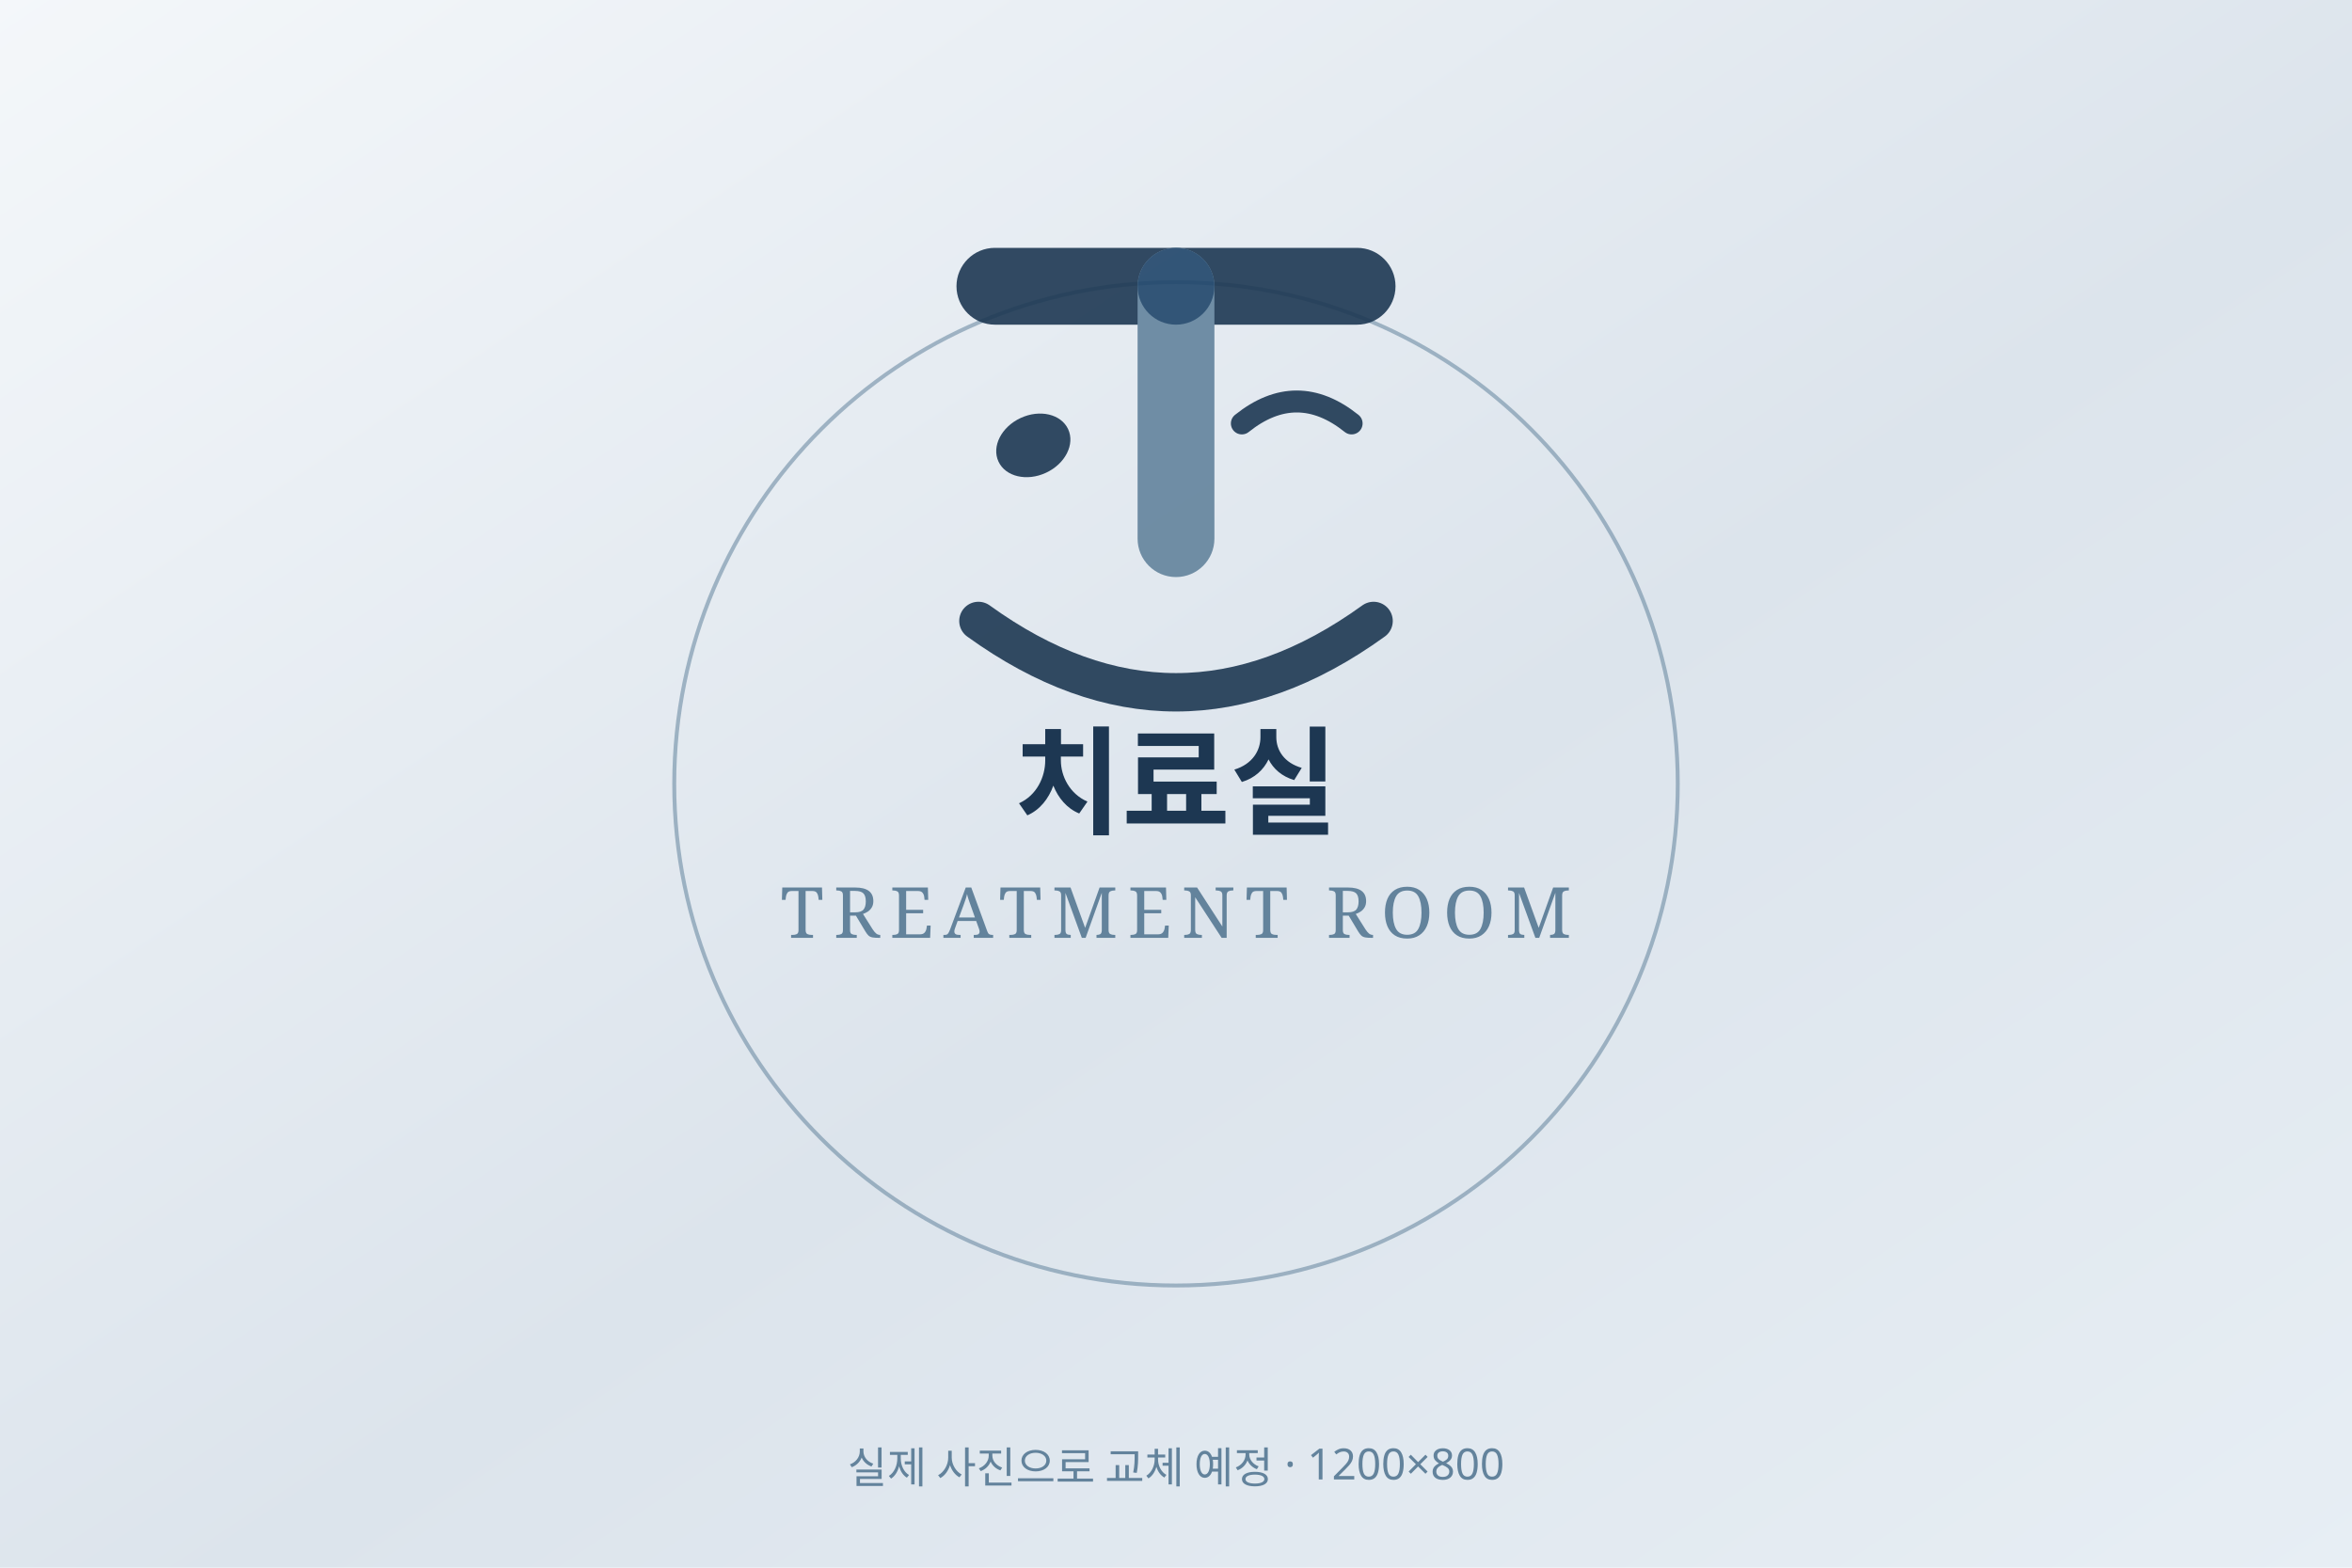
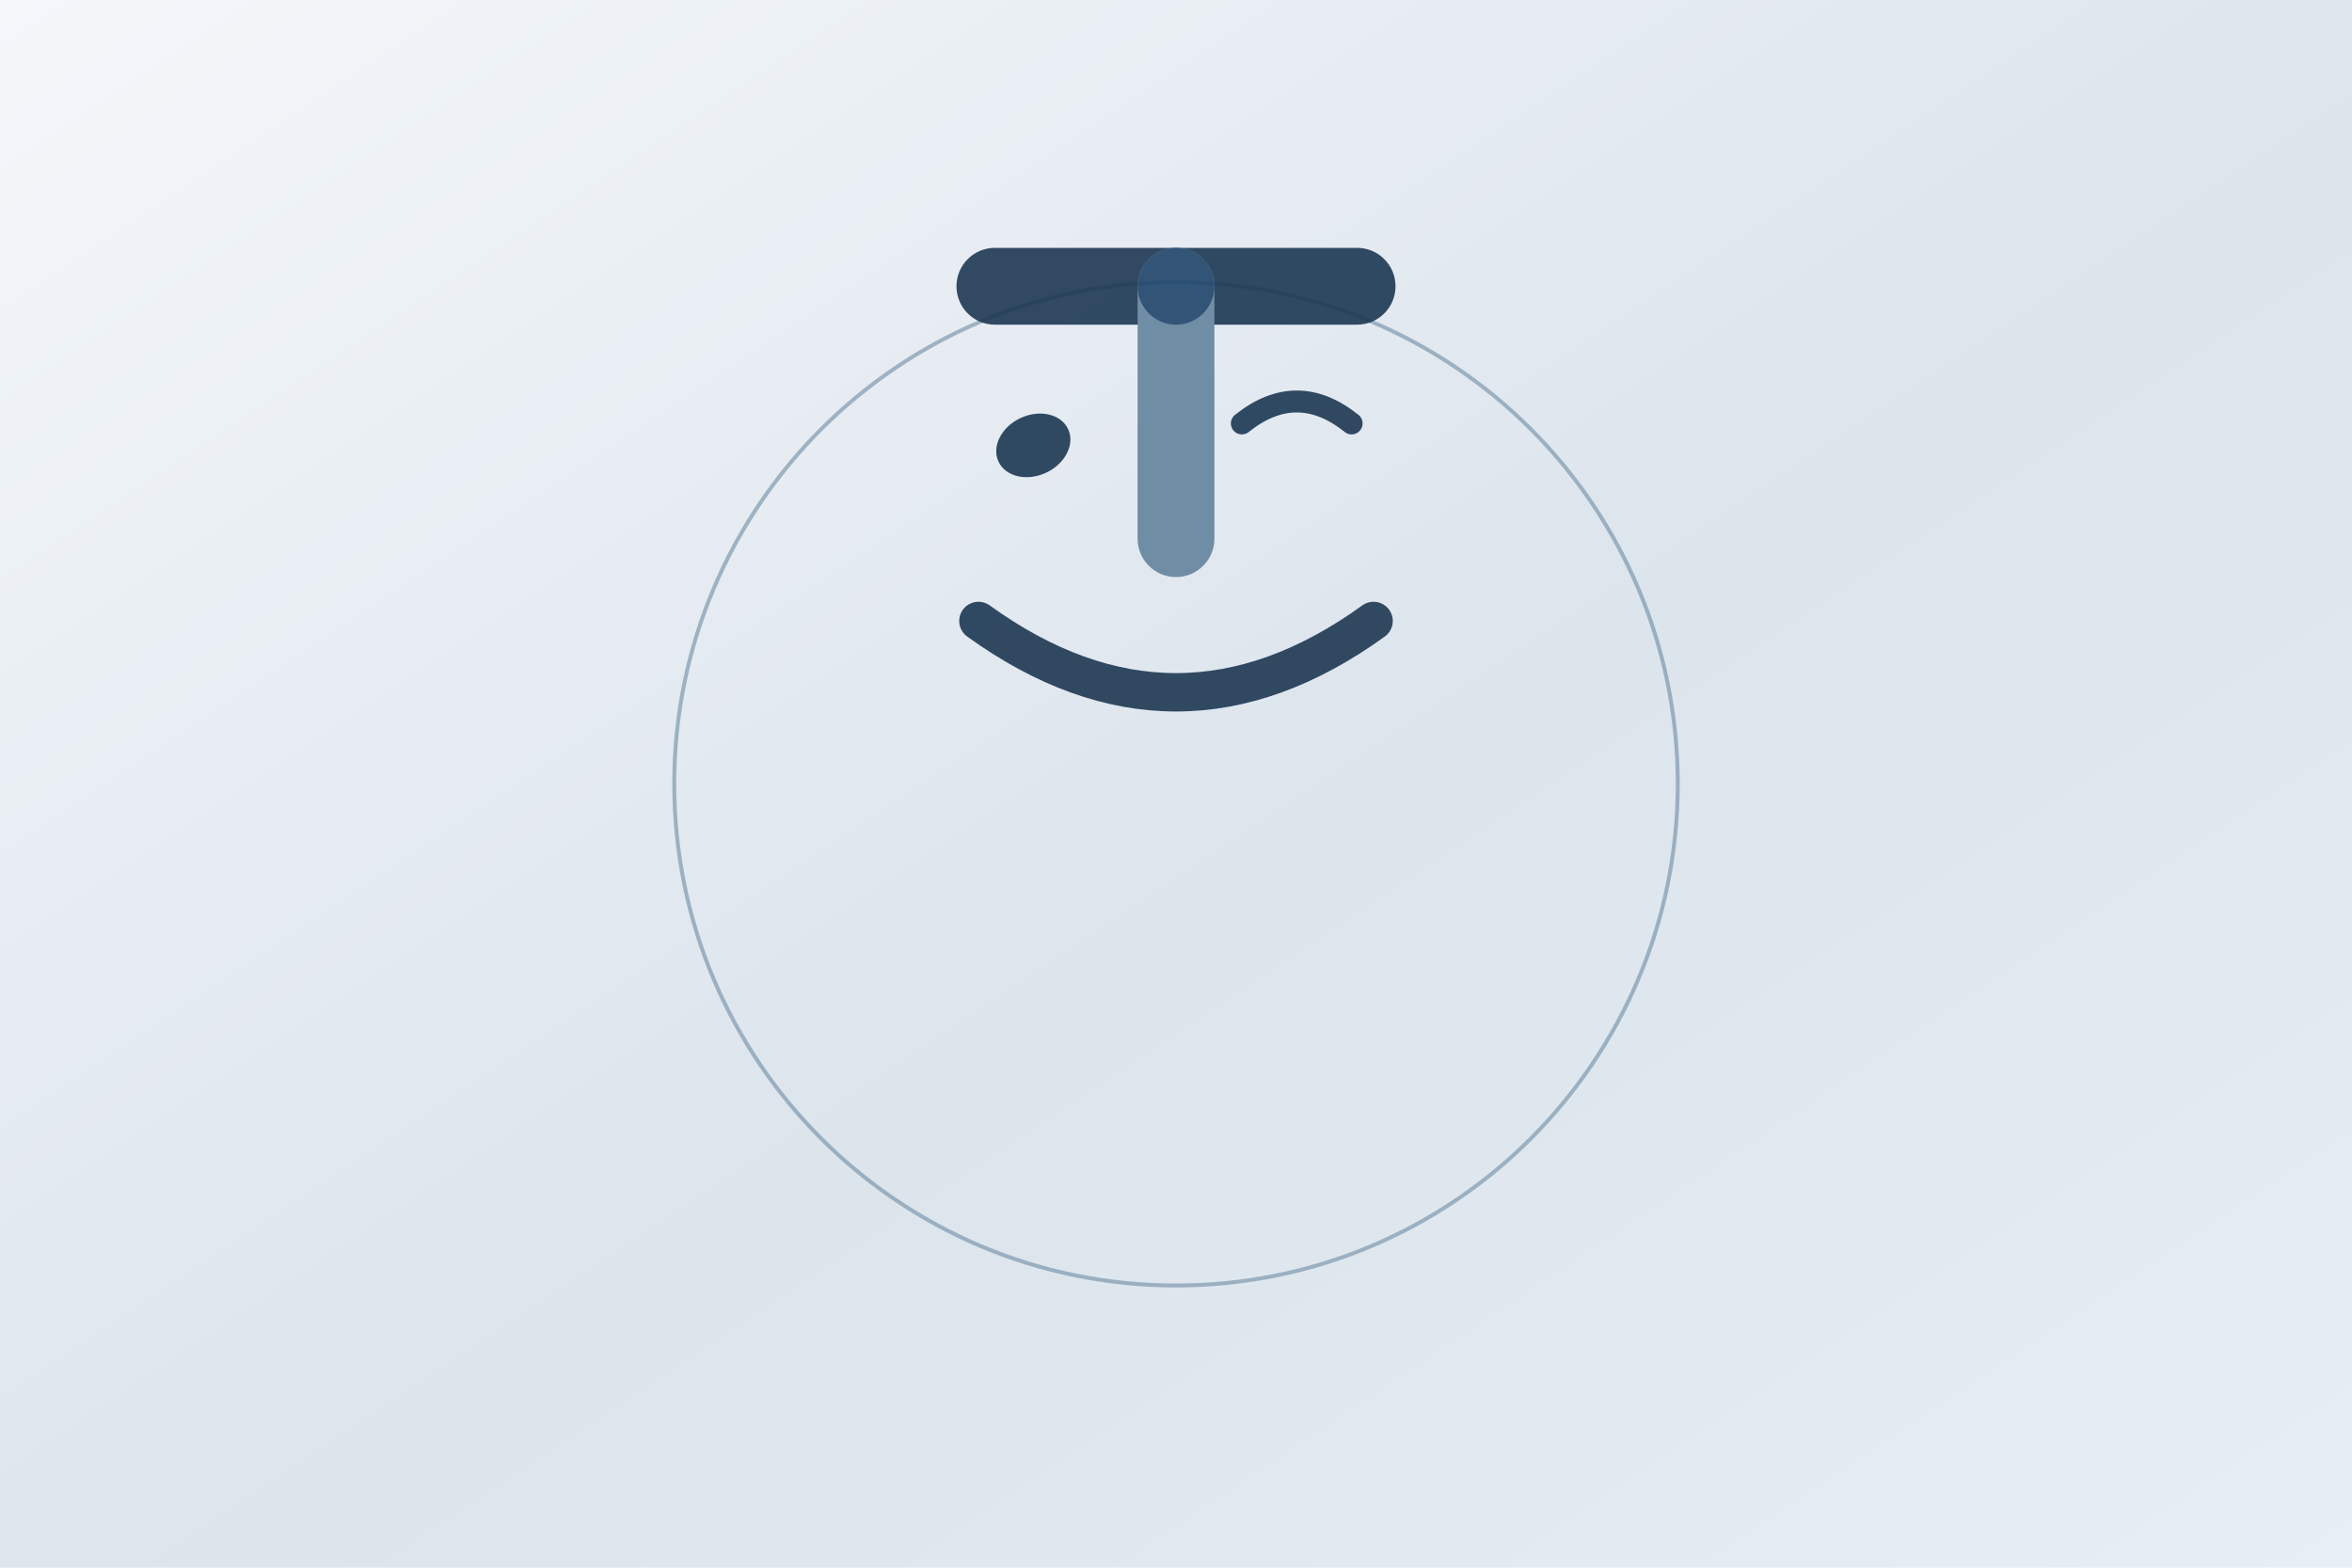
<svg xmlns="http://www.w3.org/2000/svg" viewBox="0 0 1200 800" width="1200" height="800" role="img" aria-label="치료실 (자리표시 이미지)">
  <defs>
    <linearGradient id="g" x1="0" y1="0" x2="1" y2="1">
      <stop offset="0" stop-color="#F4F7FA" />
      <stop offset=".55" stop-color="#DCE4EC" />
      <stop offset="1" stop-color="#E7EEF4" />
    </linearGradient>
  </defs>
  <rect width="1200" height="800" fill="url(#g)" />
  <circle cx="600" cy="400" r="256" fill="none" stroke="rgba(99,131,156,.55)" stroke-width="2" />
  <g transform="translate(476.8,109.68) scale(2.8)" opacity=".9">
    <rect x="4" y="6" width="80" height="14" rx="7" fill="#1D3752" />
    <rect x="37" y="6" width="14" height="60" rx="7" fill="#63839C" />
    <rect x="37" y="6" width="14" height="14" rx="7" fill="#1F4569" />
    <ellipse cx="18" cy="42" rx="7" ry="5.5" transform="rotate(-25 18 42)" fill="#1D3752" />
    <path d="M56 38 Q66 30 76 38" fill="none" stroke="#1D3752" stroke-width="4" stroke-linecap="round" />
    <path d="M8 74 Q44 100 80 74" fill="none" stroke="#1D3752" stroke-width="7" stroke-linecap="round" />
  </g>
-   <text x="600" y="421" text-anchor="middle" font-family="'Nanum Myeongjo', 'Cormorant Garamond', serif" font-size="60" font-weight="700" fill="#1D3752">치료실</text>
-   <text x="600" y="478.6" text-anchor="middle" font-family="'Cormorant Garamond', 'Nanum Myeongjo', serif" font-size="36" letter-spacing="5" fill="#63839C">TREATMENT ROOM</text>
-   <text x="600" y="756.8" text-anchor="middle" font-family="Pretendard, sans-serif" font-size="22" fill="#63839C">실제 사진으로 교체 예정 · 1200×800</text>
</svg>
